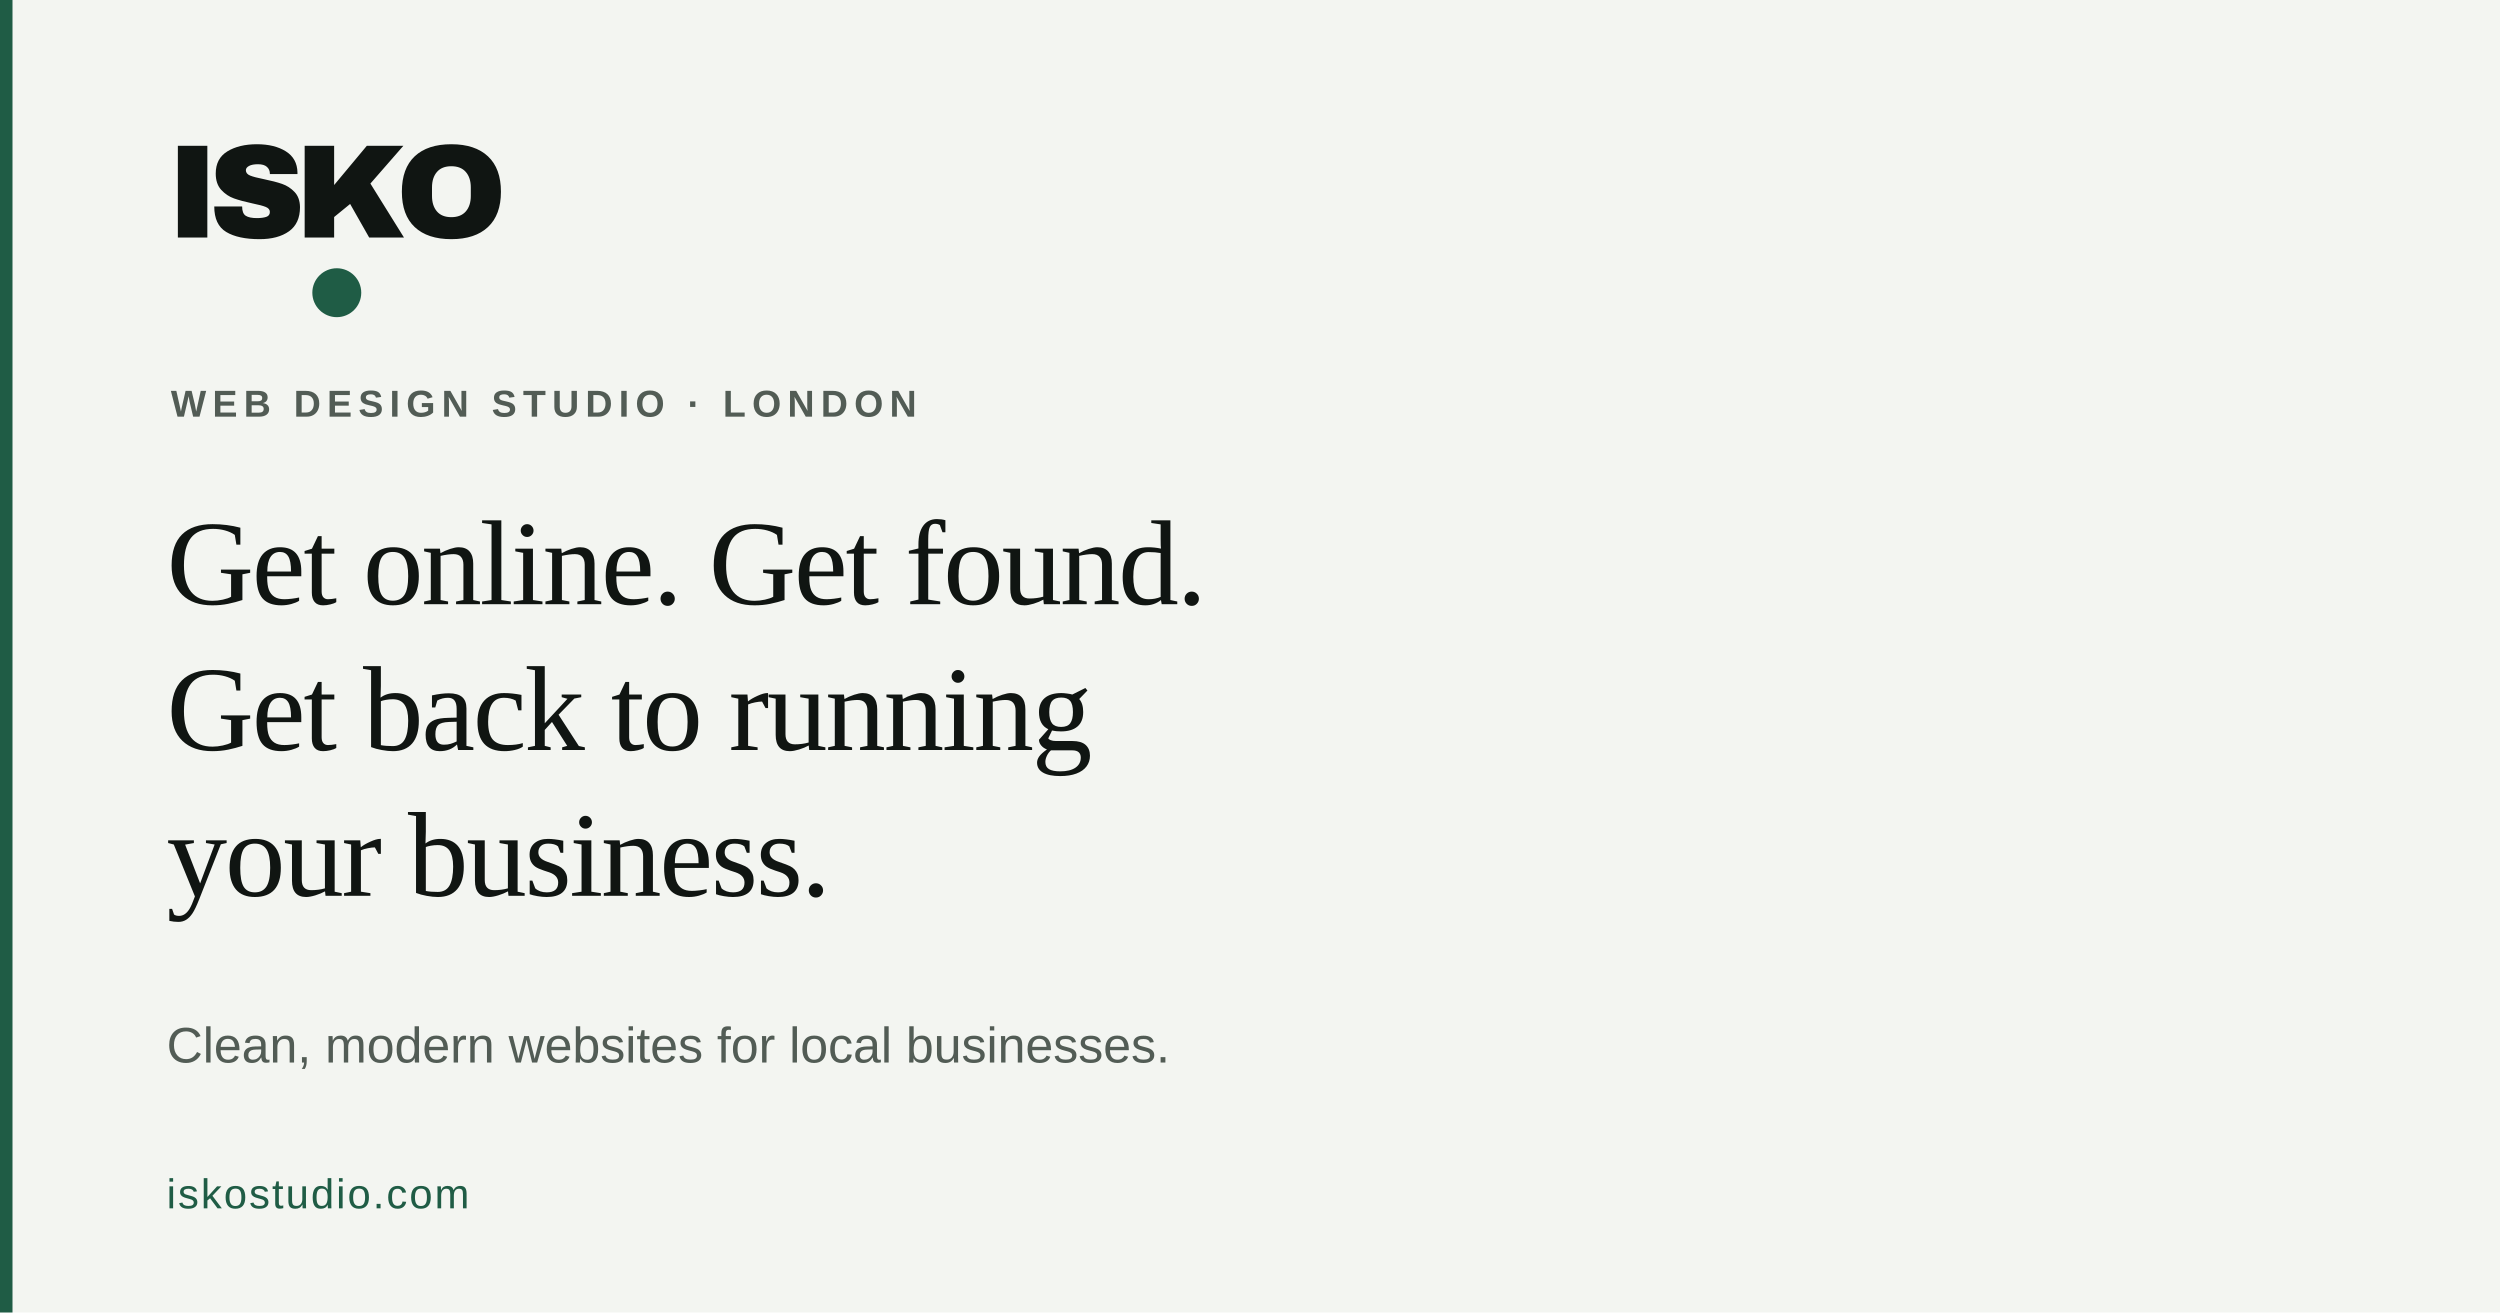
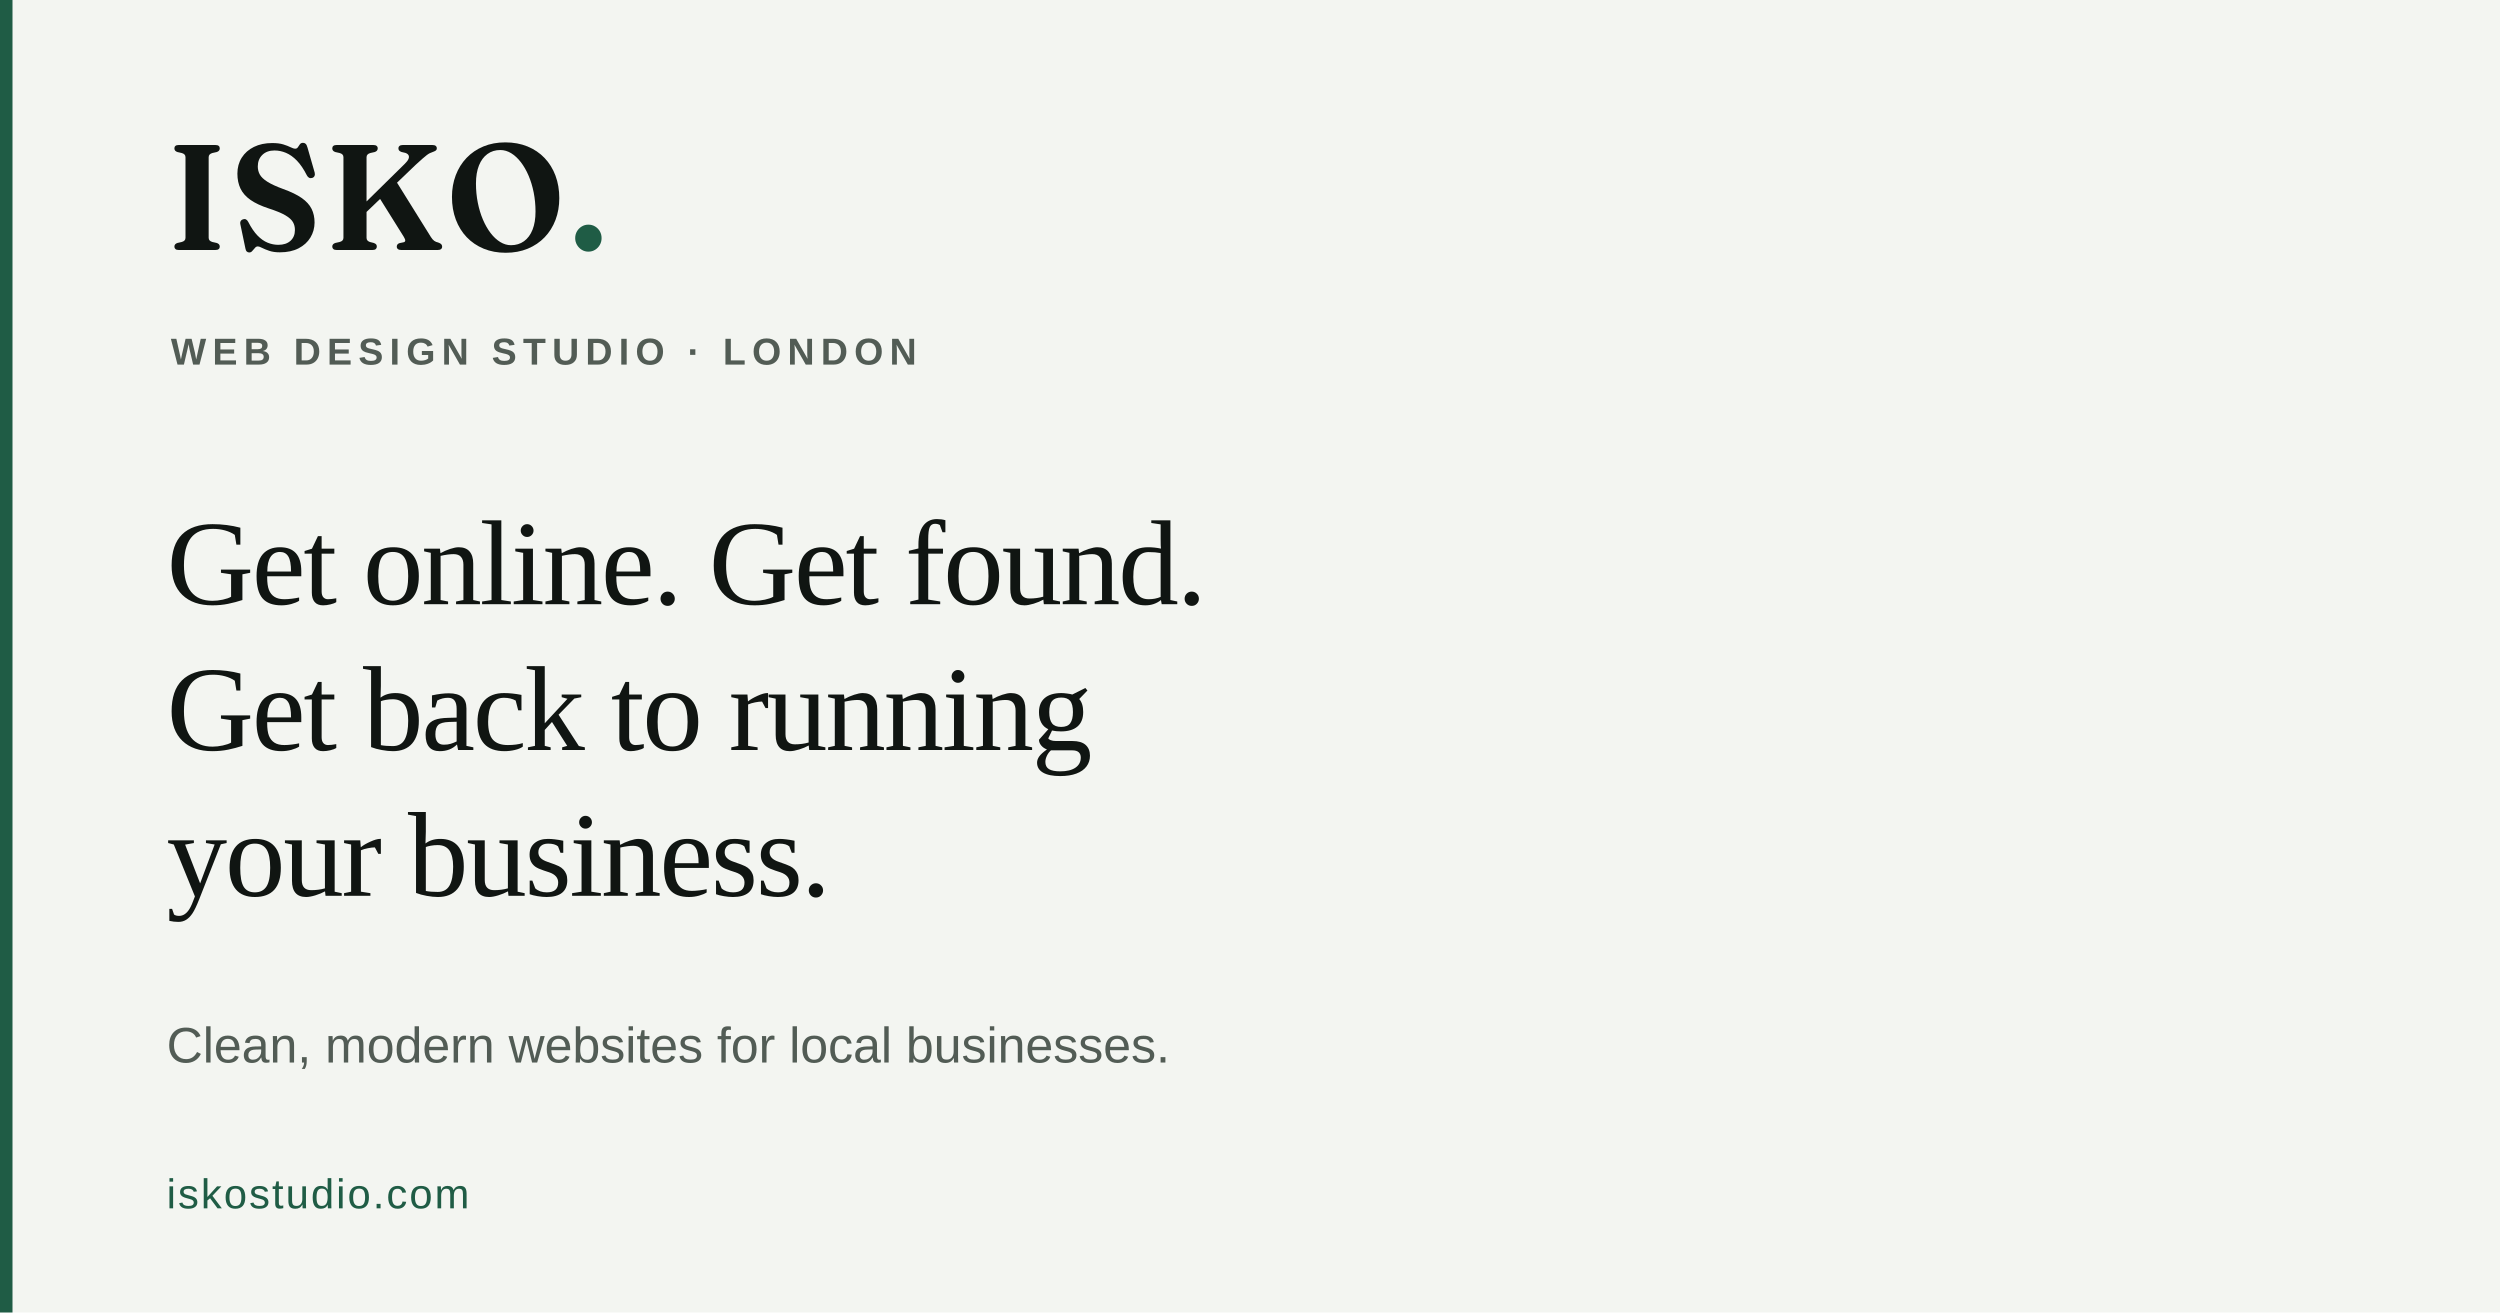
<svg xmlns="http://www.w3.org/2000/svg" width="1200" height="630" viewBox="0 0 1200 630">
  <rect width="1200" height="630" fill="#F3F5F1" />
  <rect x="0" y="0" width="6" height="630" fill="#1F5C45" />
-   <path fill="#101512" transform="translate(80.00 114.03) scale(0.064)" d="M84.0 0.0V-688.0H305.0V0.0Z M981.0 -488.0V-476.0H774.0V-480.0Q774.0 -510.0 752.0 -530.0Q730.0 -550.0 685.0 -550.0Q641.0 -550.0 617.5 -537.0Q594.0 -524.0 594.0 -505.0Q594.0 -478.0 626.0 -465.0Q658.0 -452.0 729.0 -438.0Q812.0 -421.0 865.5 -402.5Q919.0 -384.0 959.0 -342.0Q999.0 -300.0 1000.0 -228.0Q1000.0 -106.0 917.5 -47.0Q835.0 12.0 697.0 12.0Q536.0 12.0 446.5 -42.0Q357.0 -96.0 357.0 -233.0H566.0Q566.0 -181.0 593.0 -163.5Q620.0 -146.0 677.0 -146.0Q719.0 -146.0 746.5 -155.0Q774.0 -164.0 774.0 -192.0Q774.0 -217.0 743.5 -229.5Q713.0 -242.0 644.0 -256.0Q560.0 -274.0 505.0 -293.5Q450.0 -313.0 409.0 -358.0Q368.0 -403.0 368.0 -480.0Q368.0 -593.0 455.5 -646.5Q543.0 -700.0 677.0 -700.0Q809.0 -700.0 894.0 -646.5Q979.0 -593.0 981.0 -488.0Z M1501.0 -688.0H1775.0L1528.0 -405.0L1780.0 0.0H1519.0L1376.0 -252.0L1256.0 -154.0V0.0H1035.0V-688.0H1256.0V-394.0Z M2507.0 -344.0Q2507.0 -170.0 2410.0 -79.0Q2313.0 12.0 2135.0 12.0Q1957.0 12.0 1860.5 -78.5Q1764.0 -169.0 1764.0 -344.0Q1764.0 -519.0 1860.5 -609.5Q1957.0 -700.0 2135.0 -700.0Q2313.0 -700.0 2410.0 -609.0Q2507.0 -518.0 2507.0 -344.0ZM1990.0 -376.0V-312.0Q1990.0 -239.0 2027.0 -196.0Q2064.0 -153.0 2135.0 -153.0Q2206.0 -153.0 2243.5 -196.0Q2281.0 -239.0 2281.0 -312.0V-376.0Q2281.0 -449.0 2243.5 -492.0Q2206.0 -535.0 2135.0 -535.0Q2064.0 -535.0 2027.0 -492.0Q1990.0 -449.0 1990.0 -376.0Z" />
-   <circle cx="161.66" cy="140.50" r="11.74" fill="#1F5C45" />
-   <text x="82" y="200" font-family="Arial,sans-serif" font-size="18" font-weight="600" fill="#525C55" letter-spacing="3">WEB DESIGN STUDIO · LONDON</text>
+   <path fill="#101512" d="M100.16 114.132Q100.16 114.924 100.61 115.41Q101.06 115.896 101.924 116.148L104.012 116.616Q105.488 117.084 105.488 118.38Q105.488 119.1 104.984 119.55Q104.48 120.0 103.364 120.0H85.796Q84.716 120.0 84.212 119.55Q83.708 119.1 83.708 118.38Q83.708 117.084 85.184 116.616L87.236 116.148Q88.136 115.896 88.586 115.41Q89.036 114.924 89.036 114.132V75.468Q89.036 74.676 88.586 74.19Q88.136 73.704 87.236 73.452L85.184 72.984Q83.708 72.516 83.708 71.22Q83.708 70.464 84.212 70.032Q84.716 69.6 85.796 69.6H103.364Q104.48 69.6 104.984 70.032Q105.488 70.464 105.488 71.22Q105.488 72.516 104.012 72.984L101.924 73.452Q101.06 73.704 100.61 74.19Q100.16 74.676 100.16 75.468Z" />
+   <path fill="#101512" d="M134.324 121.116Q131.372 121.116 129.248 120.396Q127.124 119.676 125.774 118.974Q124.424 118.272 123.776 118.272Q123.092 118.272 122.624 118.722Q122.156 119.172 121.724 119.748Q121.292 120.324 120.824 120.756Q120.356 121.188 119.672 121.188Q118.952 121.188 118.466 120.738Q117.98 120.288 117.8 119.28L115.316 107.4Q115.208 106.644 115.532 106.086Q115.856 105.528 116.612 105.276Q117.44 104.988 118.07 105.312Q118.7 105.636 119.168 106.536Q121.256 110.64 123.596 113.052Q125.936 115.464 128.456 116.49Q130.976 117.516 133.604 117.516Q137.312 117.516 139.436 115.59Q141.56 113.664 141.56 110.424Q141.596 108.336 140.624 106.626Q139.652 104.916 136.952 103.332Q134.252 101.748 128.996 100.056Q123.524 98.256 120.23 95.952Q116.936 93.648 115.442 90.534Q113.948 87.42 113.948 83.352Q113.948 78.996 116.036 75.684Q118.124 72.372 121.886 70.518Q125.648 68.664 130.652 68.664Q133.892 68.664 136.016 69.33Q138.14 69.996 139.49 70.68Q140.84 71.364 141.74 71.364Q142.532 71.364 142.982 70.68Q143.432 69.996 143.936 69.276Q144.44 68.556 145.448 68.556Q146.204 68.556 146.726 69.042Q147.248 69.528 147.608 70.86L151.028 82.776Q151.28 83.712 150.974 84.432Q150.668 85.152 149.84 85.404Q149.012 85.656 148.382 85.332Q147.752 85.008 147.32 84.216Q145.052 79.716 142.514 77.106Q139.976 74.496 137.258 73.362Q134.54 72.228 131.768 72.228Q128.096 72.228 125.918 74.352Q123.74 76.476 123.74 79.896Q123.74 81.984 124.694 83.748Q125.648 85.512 128.294 87.204Q130.94 88.896 135.944 90.732Q141.56 92.748 144.836 95.052Q148.112 97.356 149.552 100.236Q150.992 103.116 150.992 106.86Q150.956 110.784 148.994 114.024Q147.032 117.264 143.324 119.19Q139.616 121.116 134.324 121.116Z" />
+   <path fill="#101512" d="M172.16 100.416 194.336 78.6Q195.668 77.304 196.082 76.278Q196.496 75.252 196.1 74.514Q195.704 73.776 194.552 73.38L192.716 72.948Q191.924 72.66 191.582 72.246Q191.24 71.832 191.24 71.22Q191.24 70.464 191.78 70.032Q192.32 69.6 193.4 69.6H207.512Q208.628 69.6 209.15 70.032Q209.672 70.464 209.672 71.22Q209.672 71.868 209.222 72.228Q208.772 72.588 207.476 73.056Q206.9 73.236 206.306 73.524Q205.712 73.812 204.884 74.424Q204.056 75.036 202.778 76.17Q201.5 77.304 199.448 79.176L173.744 103.836ZM181.124 93.36 189.692 86.268 206.828 113.772Q207.62 115.032 208.43 115.608Q209.24 116.184 210.32 116.4Q211.472 116.796 211.85 117.282Q212.228 117.768 212.228 118.38Q212.228 119.136 211.688 119.568Q211.148 120.0 210.068 120.0H192.608Q191.528 120.0 190.988 119.55Q190.448 119.1 190.448 118.38Q190.448 117.732 190.808 117.3Q191.168 116.868 191.816 116.688L193.724 116.292Q194.48 116.112 194.516 115.5Q194.552 114.888 193.832 113.7ZM175.94 114.132Q175.94 114.924 176.336 115.392Q176.732 115.86 177.524 116.148L179.396 116.616Q180.26 116.94 180.566 117.336Q180.872 117.732 180.872 118.38Q180.872 119.1 180.368 119.55Q179.864 120.0 178.784 120.0H161.612Q160.532 120.0 160.01 119.55Q159.488 119.1 159.488 118.38Q159.488 117.084 160.964 116.616L163.052 116.148Q163.952 115.896 164.402 115.41Q164.852 114.924 164.852 114.132V75.468Q164.852 74.676 164.402 74.19Q163.952 73.704 163.052 73.452L160.964 72.984Q159.488 72.516 159.488 71.22Q159.488 70.464 160.01 70.032Q160.532 69.6 161.612 69.6H179.18Q180.26 69.6 180.782 70.032Q181.304 70.464 181.304 71.22Q181.304 72.516 179.828 72.984L177.74 73.452Q176.876 73.704 176.408 74.19Q175.94 74.676 175.94 75.468Z" />
+   <path fill="#101512" d="M242.54 68.34Q248.444 68.34 253.214 70.302Q257.984 72.264 261.386 75.828Q264.788 79.392 266.624 84.288Q268.46 89.184 268.46 95.124Q268.46 100.776 266.642 105.564Q264.824 110.352 261.44 113.88Q258.056 117.408 253.322 119.37Q248.588 121.332 242.756 121.332Q236.924 121.332 232.172 119.37Q227.42 117.408 224.018 113.844Q220.616 110.28 218.78 105.366Q216.944 100.452 216.944 94.512Q216.944 88.896 218.762 84.108Q220.58 79.32 223.946 75.792Q227.312 72.264 232.028 70.302Q236.744 68.34 242.54 68.34ZM257.048 101.568Q257.048 96.78 256.166 92.37Q255.284 87.96 253.7 84.27Q252.116 80.58 249.992 77.826Q247.868 75.072 245.366 73.542Q242.864 72.012 240.164 72.012Q236.6 72.012 233.972 73.92Q231.344 75.828 229.904 79.41Q228.464 82.992 228.464 88.068Q228.464 92.892 229.346 97.302Q230.228 101.712 231.812 105.42Q233.396 109.128 235.502 111.882Q237.608 114.636 240.11 116.166Q242.612 117.696 245.276 117.696Q248.876 117.696 251.522 115.788Q254.168 113.88 255.608 110.28Q257.048 106.68 257.048 101.568Z" />
+   <path fill="#1F5C45" d="M282.428 120.792Q280.664 120.792 279.224 119.892Q277.784 118.992 276.938 117.516Q276.092 116.04 276.092 114.312Q276.092 112.512 276.938 111.054Q277.784 109.596 279.224 108.714Q280.664 107.832 282.428 107.832Q284.228 107.832 285.668 108.714Q287.108 109.596 287.936 111.054Q288.764 112.512 288.764 114.312Q288.764 116.04 287.936 117.516Q287.108 118.992 285.668 119.892Q284.228 120.792 282.428 120.792Z" />
+   <text x="82" y="175" font-family="Arial,sans-serif" font-size="18" font-weight="600" fill="#525C55" letter-spacing="3">WEB DESIGN STUDIO · LONDON</text>
  <text x="80" y="290" font-family="Georgia,'Times New Roman',serif" font-size="58" fill="#101512" letter-spacing="-1">Get online. Get found.</text>
  <text x="80" y="360" font-family="Georgia,'Times New Roman',serif" font-size="58" fill="#101512" letter-spacing="-1">Get back to running</text>
  <text x="80" y="430" font-family="Georgia,'Times New Roman',serif" font-size="58" fill="#101512" letter-spacing="-1">your business.</text>
  <text x="80" y="510" font-family="Arial,sans-serif" font-size="24" fill="#525C55">Clean, modern websites for local businesses.</text>
  <text x="80" y="580" font-family="Arial,sans-serif" font-size="20" fill="#1F5C45" letter-spacing="1">iskostudio.com</text>
</svg>
